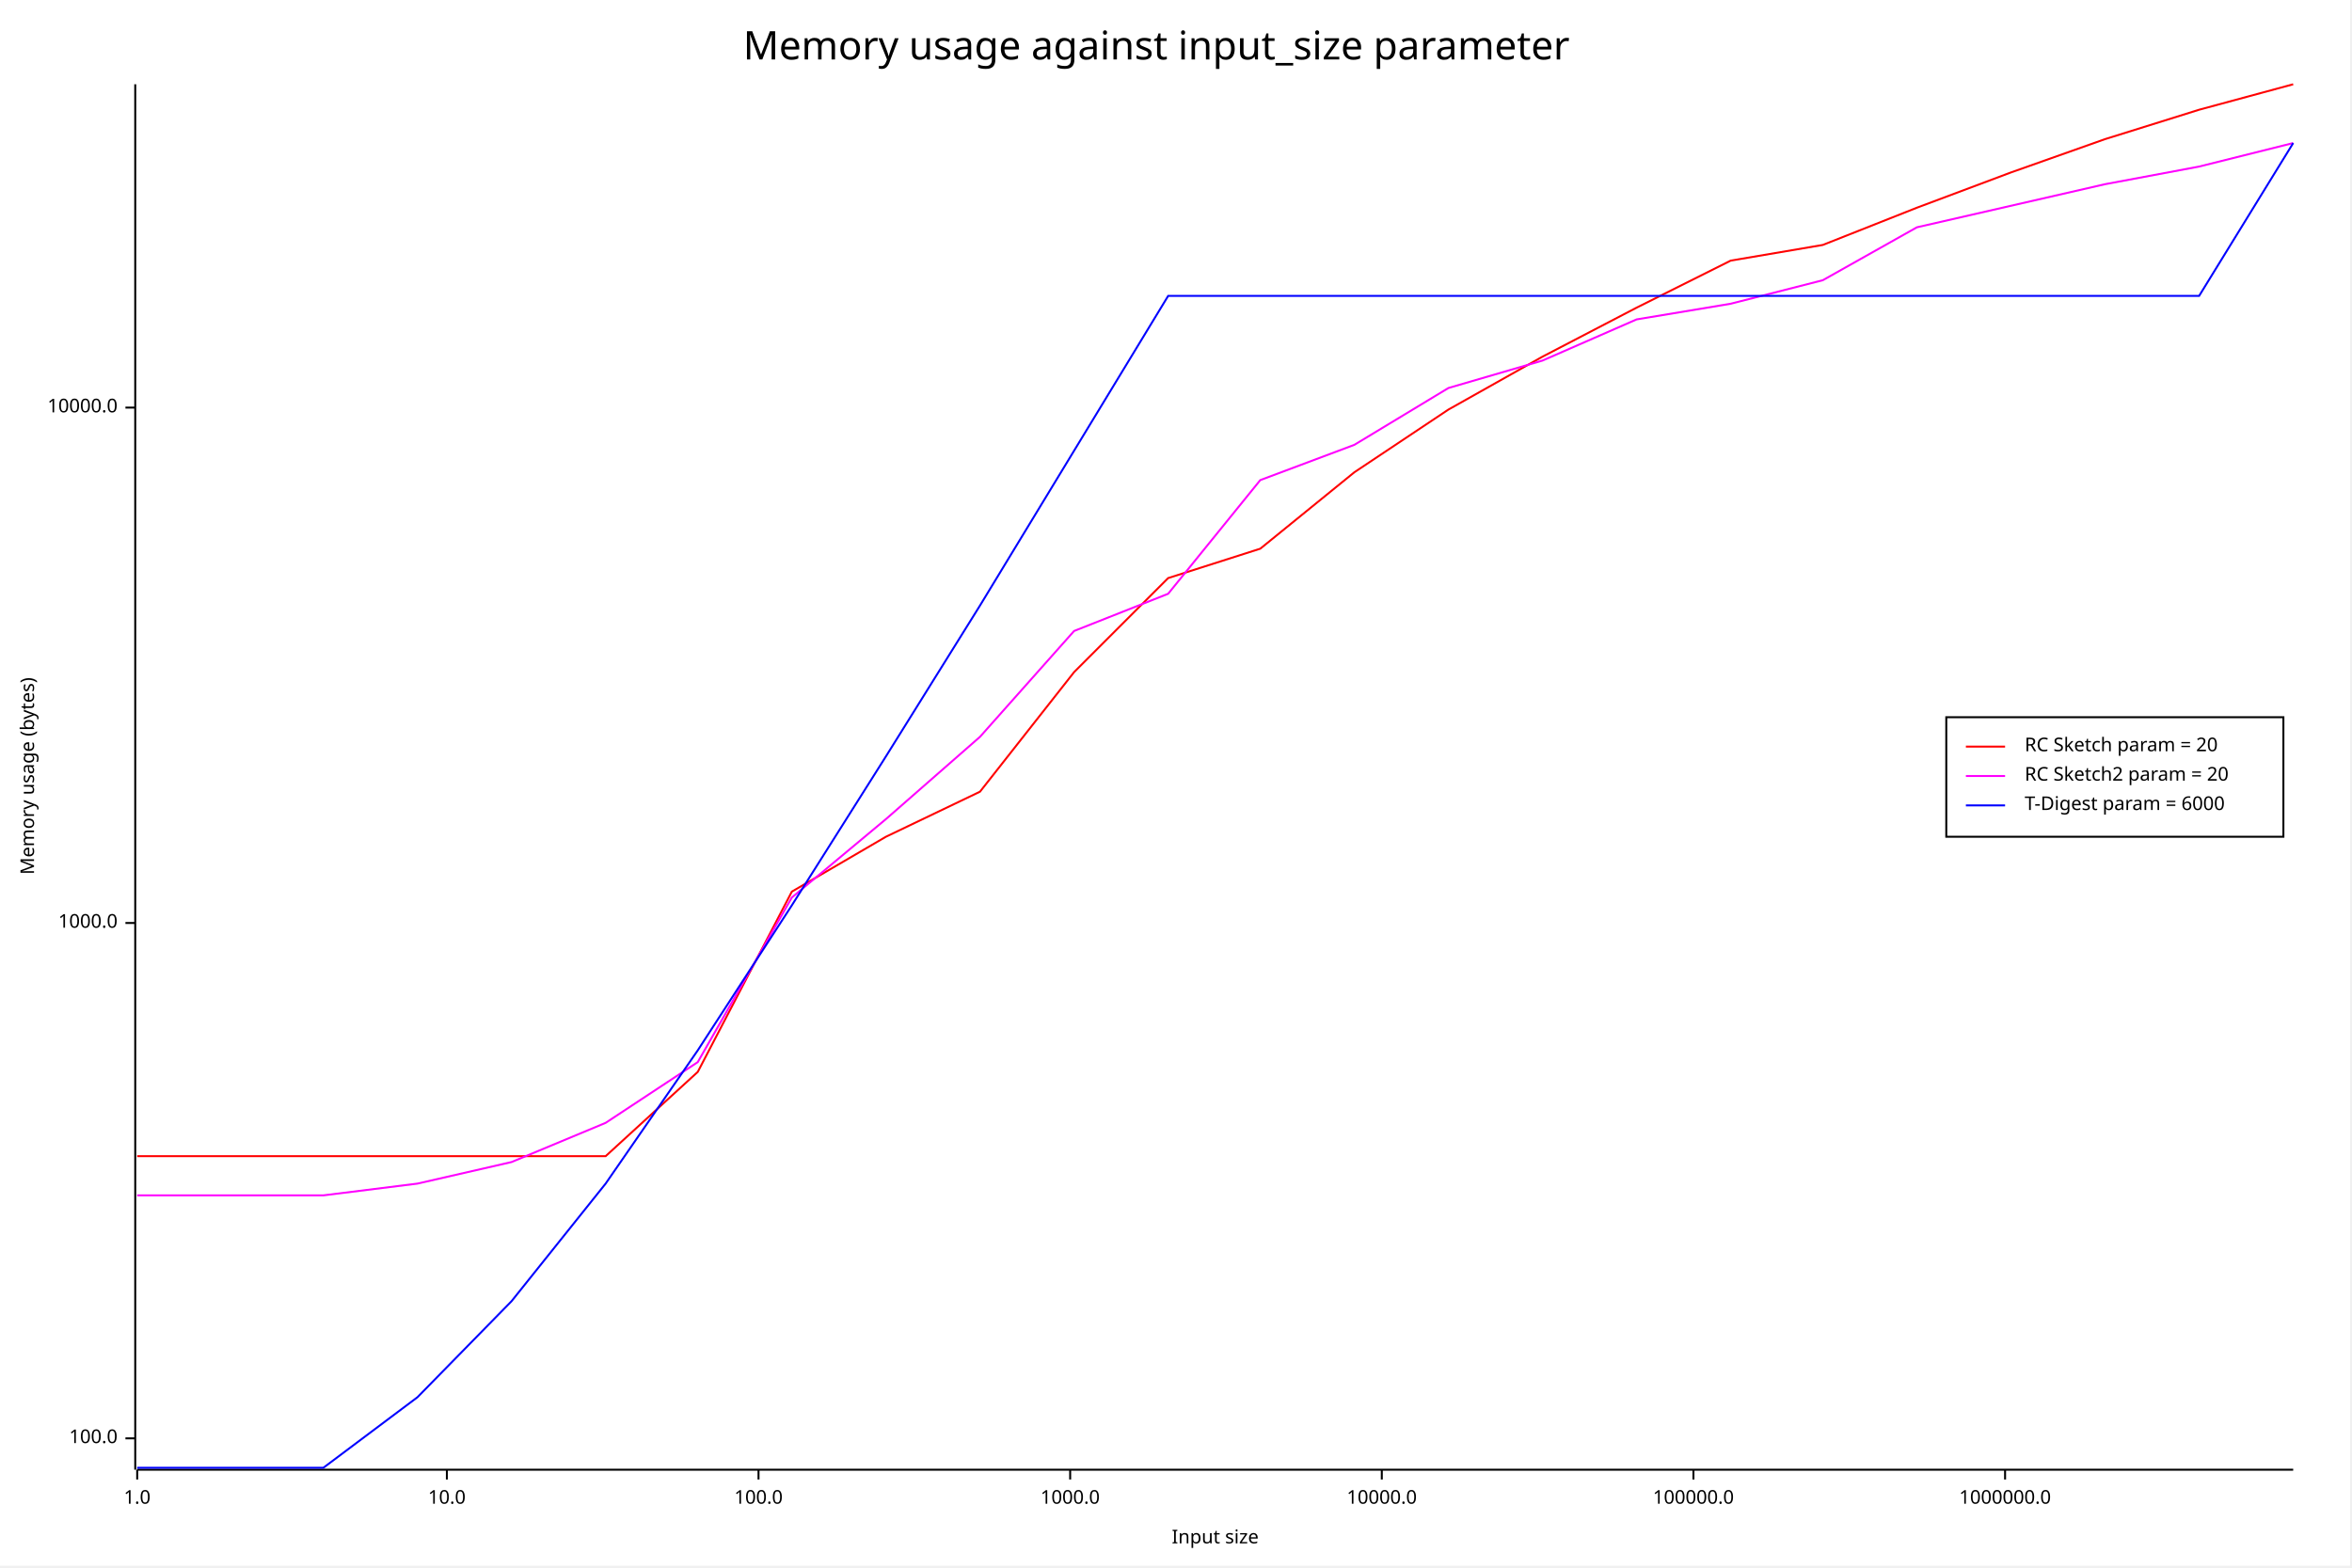
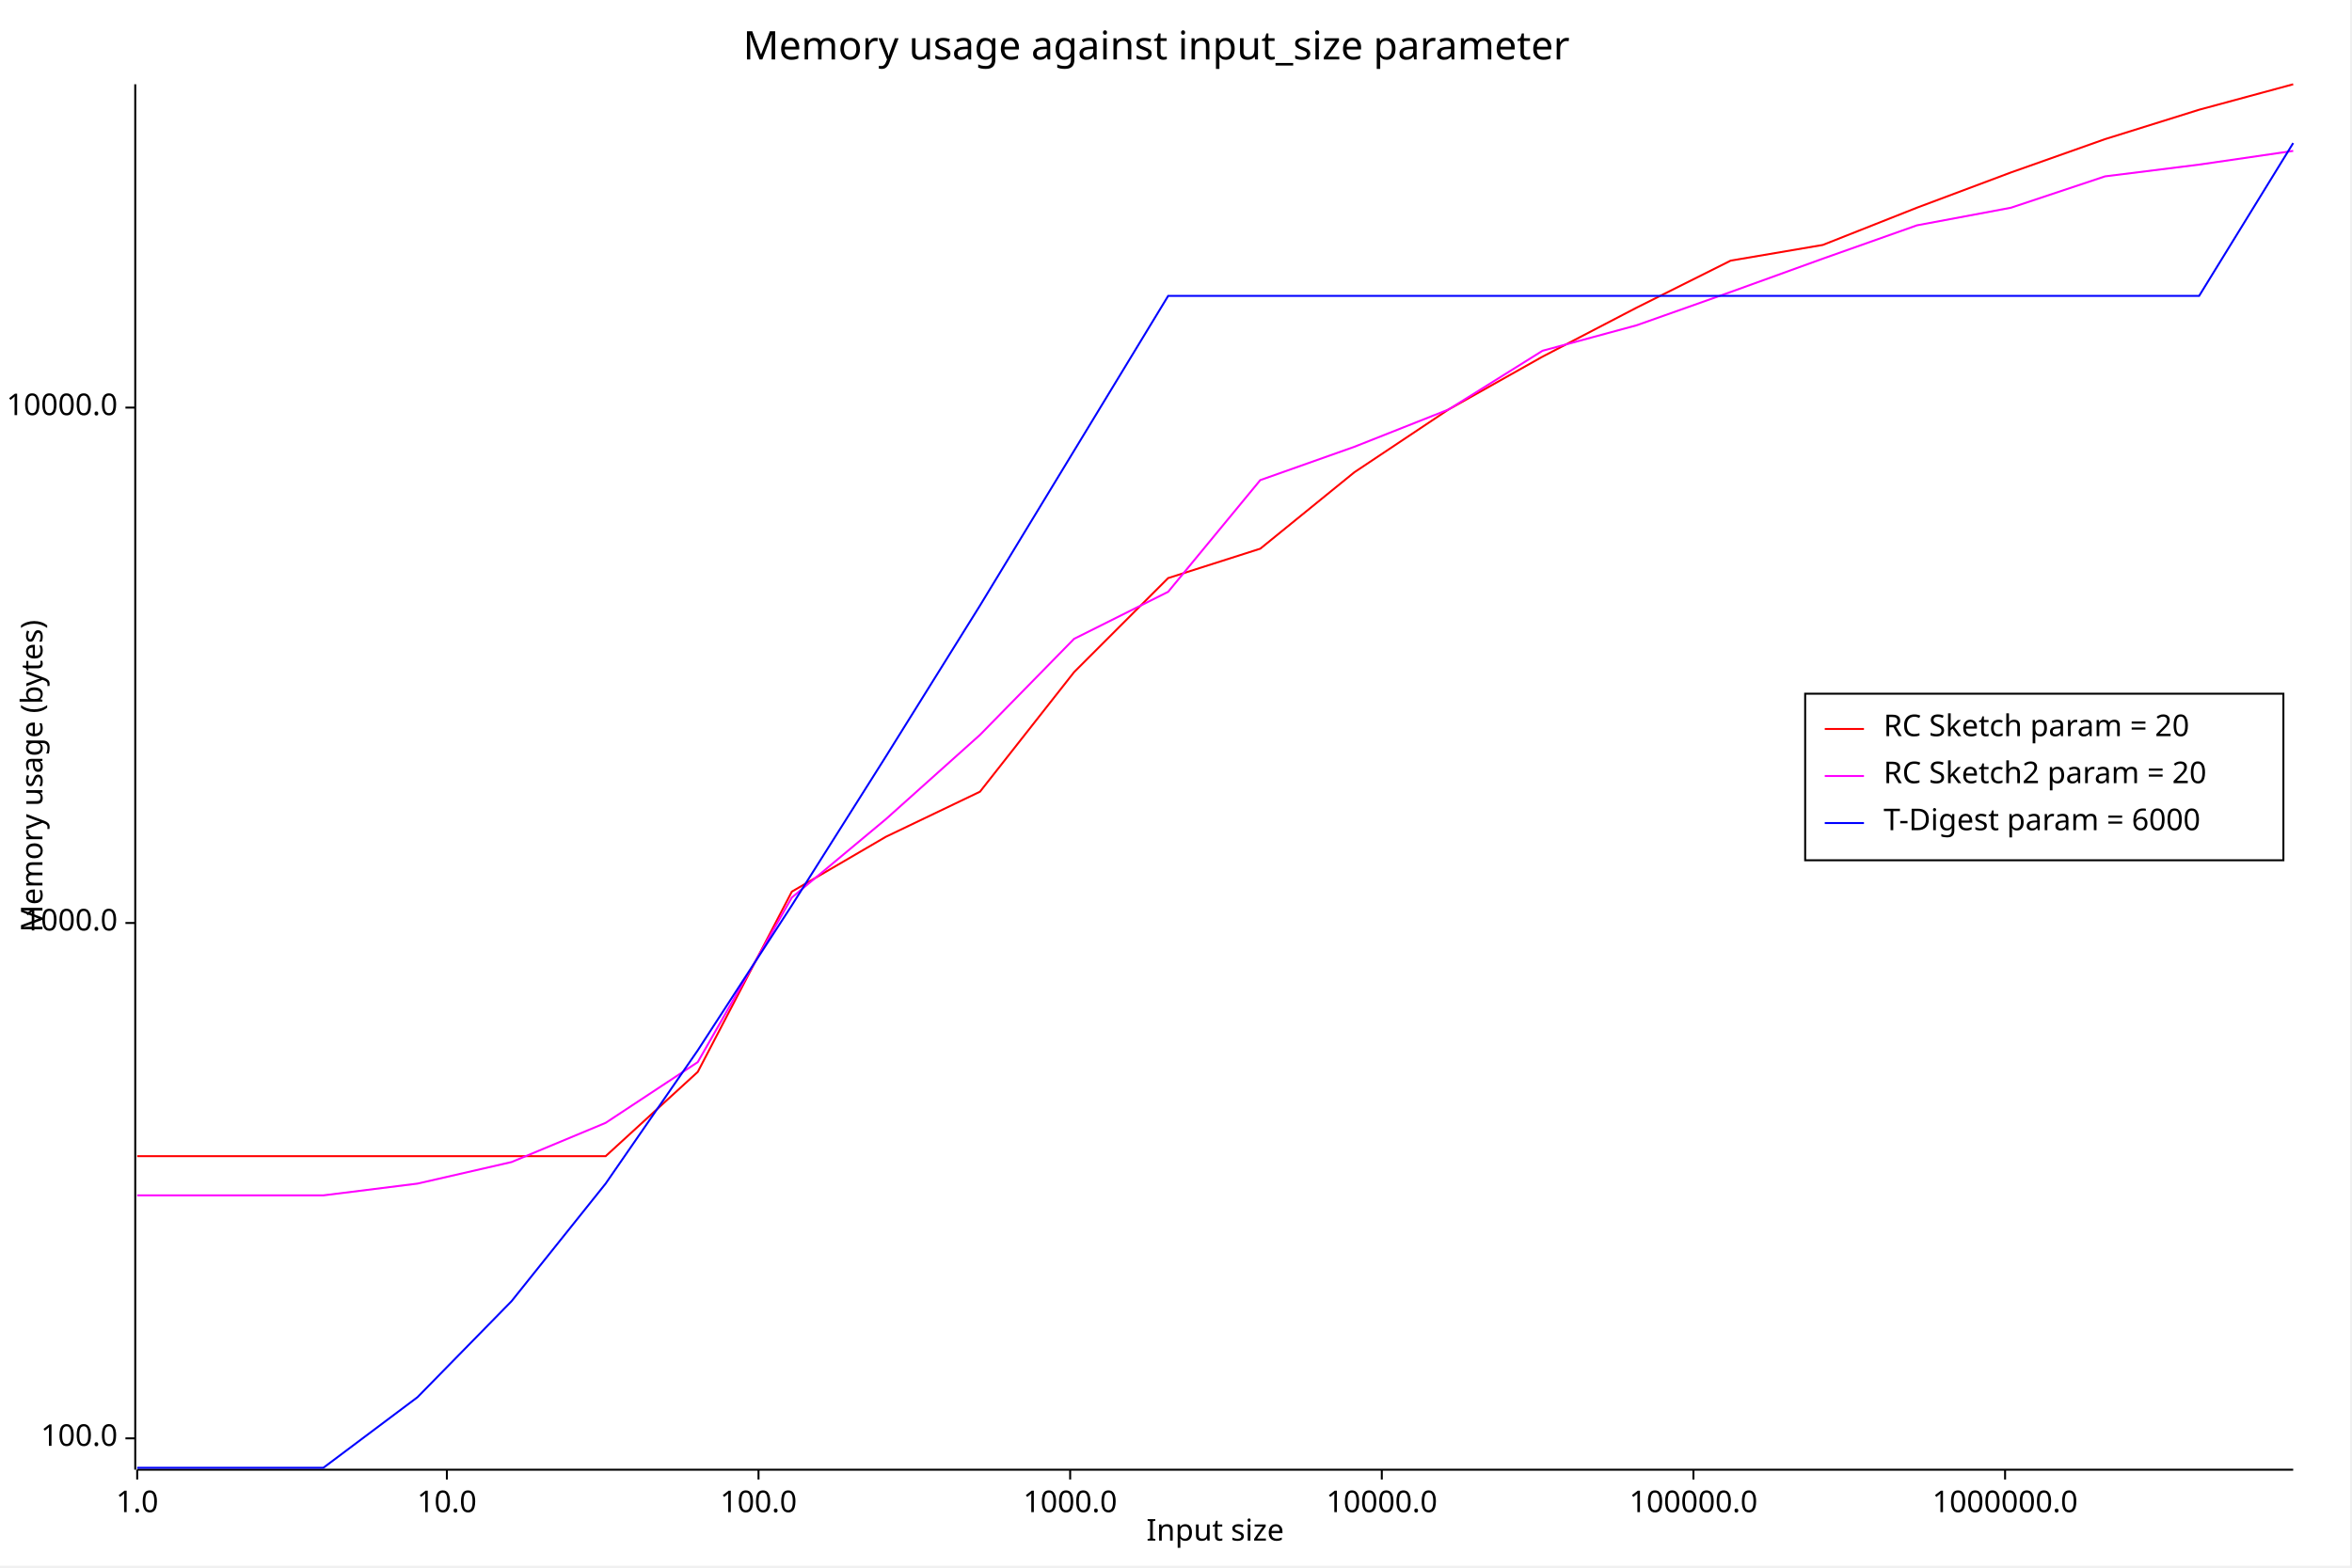
<svg xmlns="http://www.w3.org/2000/svg" width="1200" height="800" viewBox="0 0 1200 800">
  <rect x="0" y="0" width="1199" height="799" opacity="1" fill="#FFFFFF" stroke="none" />
  <text x="590" y="15" dy="0.76em" text-anchor="middle" font-family="sans-serif" font-size="20.161" opacity="1" fill="#000000">
Memory usage against input_size parameter
</text>
-   <text x="10" y="396" dy="0.76em" text-anchor="middle" font-family="sans-serif" font-size="9.677" opacity="1" fill="#000000" transform="rotate(270, 10, 396)">
+   <text x="10" y="396" dy="0.76em" text-anchor="middle" font-family="sans-serif" font-size="15.323" opacity="1" fill="#000000" transform="rotate(270, 10, 396)">
Memory usage (bytes)
</text>
-   <text x="620" y="790" dy="-0.5ex" text-anchor="middle" font-family="sans-serif" font-size="9.677" opacity="1" fill="#000000">
+   <text x="620" y="790" dy="-0.5ex" text-anchor="middle" font-family="sans-serif" font-size="15.323" opacity="1" fill="#000000">
Input size
</text>
  <polyline fill="none" opacity="1" stroke="#000000" stroke-width="1" points="69,43 69,750 " />
-   <text x="60" y="734" dy="0.5ex" text-anchor="end" font-family="sans-serif" font-size="9.677" opacity="1" fill="#000000">
+   <text x="60" y="734" dy="0.5ex" text-anchor="end" font-family="sans-serif" font-size="15.323" opacity="1" fill="#000000">
100.0
</text>
  <polyline fill="none" opacity="1" stroke="#000000" stroke-width="1" points="64,734 69,734 " />
-   <text x="60" y="471" dy="0.5ex" text-anchor="end" font-family="sans-serif" font-size="9.677" opacity="1" fill="#000000">
+   <text x="60" y="471" dy="0.5ex" text-anchor="end" font-family="sans-serif" font-size="15.323" opacity="1" fill="#000000">
1000.0
</text>
  <polyline fill="none" opacity="1" stroke="#000000" stroke-width="1" points="64,471 69,471 " />
-   <text x="60" y="208" dy="0.5ex" text-anchor="end" font-family="sans-serif" font-size="9.677" opacity="1" fill="#000000">
+   <text x="60" y="208" dy="0.5ex" text-anchor="end" font-family="sans-serif" font-size="15.323" opacity="1" fill="#000000">
10000.0
</text>
  <polyline fill="none" opacity="1" stroke="#000000" stroke-width="1" points="64,208 69,208 " />
  <polyline fill="none" opacity="1" stroke="#000000" stroke-width="1" points="70,750 1170,750 " />
-   <text x="70" y="760" dy="0.76em" text-anchor="middle" font-family="sans-serif" font-size="9.677" opacity="1" fill="#000000">
+   <text x="70" y="760" dy="0.76em" text-anchor="middle" font-family="sans-serif" font-size="15.323" opacity="1" fill="#000000">
1.0
</text>
  <polyline fill="none" opacity="1" stroke="#000000" stroke-width="1" points="70,750 70,755 " />
-   <text x="228" y="760" dy="0.76em" text-anchor="middle" font-family="sans-serif" font-size="9.677" opacity="1" fill="#000000">
+   <text x="228" y="760" dy="0.76em" text-anchor="middle" font-family="sans-serif" font-size="15.323" opacity="1" fill="#000000">
10.0
</text>
  <polyline fill="none" opacity="1" stroke="#000000" stroke-width="1" points="228,750 228,755 " />
-   <text x="387" y="760" dy="0.76em" text-anchor="middle" font-family="sans-serif" font-size="9.677" opacity="1" fill="#000000">
+   <text x="387" y="760" dy="0.76em" text-anchor="middle" font-family="sans-serif" font-size="15.323" opacity="1" fill="#000000">
100.0
</text>
  <polyline fill="none" opacity="1" stroke="#000000" stroke-width="1" points="387,750 387,755 " />
-   <text x="546" y="760" dy="0.76em" text-anchor="middle" font-family="sans-serif" font-size="9.677" opacity="1" fill="#000000">
+   <text x="546" y="760" dy="0.76em" text-anchor="middle" font-family="sans-serif" font-size="15.323" opacity="1" fill="#000000">
1000.0
</text>
  <polyline fill="none" opacity="1" stroke="#000000" stroke-width="1" points="546,750 546,755 " />
-   <text x="705" y="760" dy="0.76em" text-anchor="middle" font-family="sans-serif" font-size="9.677" opacity="1" fill="#000000">
+   <text x="705" y="760" dy="0.76em" text-anchor="middle" font-family="sans-serif" font-size="15.323" opacity="1" fill="#000000">
10000.0
</text>
  <polyline fill="none" opacity="1" stroke="#000000" stroke-width="1" points="705,750 705,755 " />
-   <text x="864" y="760" dy="0.76em" text-anchor="middle" font-family="sans-serif" font-size="9.677" opacity="1" fill="#000000">
+   <text x="864" y="760" dy="0.76em" text-anchor="middle" font-family="sans-serif" font-size="15.323" opacity="1" fill="#000000">
100000.0
</text>
  <polyline fill="none" opacity="1" stroke="#000000" stroke-width="1" points="864,750 864,755 " />
-   <text x="1023" y="760" dy="0.76em" text-anchor="middle" font-family="sans-serif" font-size="9.677" opacity="1" fill="#000000">
+   <text x="1023" y="760" dy="0.76em" text-anchor="middle" font-family="sans-serif" font-size="15.323" opacity="1" fill="#000000">
1000000.0
</text>
  <polyline fill="none" opacity="1" stroke="#000000" stroke-width="1" points="1023,750 1023,755 " />
  <polyline fill="none" opacity="1" stroke="#FF0000" stroke-width="1" points="70,590 117,590 165,590 213,590 261,590 309,590 356,547 404,455 452,427 500,404 548,343 596,295 643,280 691,241 739,209 787,182 835,157 883,133 930,125 978,106 1026,88 1074,71 1122,56 1170,43 " />
-   <polyline fill="none" opacity="1" stroke="#FF00FF" stroke-width="1" points="70,610 117,610 165,610 213,604 261,593 309,573 356,542 404,458 452,418 500,376 548,322 596,303 643,245 691,227 739,198 787,184 835,163 883,155 930,143 978,116 1026,105 1074,94 1122,85 1170,73 " />
+   <polyline fill="none" opacity="1" stroke="#FF00FF" stroke-width="1" points="70,610 117,610 165,610 213,604 261,593 309,573 356,542 404,458 452,418 500,375 548,326 596,302 643,245 691,228 739,209 787,179 835,166 883,149 930,132 978,115 1026,106 1074,90 1122,84 1170,77 " />
  <polyline fill="none" opacity="1" stroke="#0000FF" stroke-width="1" points="70,749 117,749 165,749 213,713 261,664 309,604 356,536 404,462 452,386 500,309 548,230 596,151 643,151 691,151 739,151 787,151 835,151 883,151 930,151 978,151 1026,151 1074,151 1122,151 1170,73 " />
-   <rect x="993" y="366" width="172" height="61" opacity="0.8" fill="#FFFFFF" stroke="none" />
-   <rect x="993" y="366" width="172" height="61" opacity="1" fill="none" stroke="#000000" />
-   <text x="1033" y="376" dy="0.76em" text-anchor="start" font-family="sans-serif" font-size="9.677" opacity="1" fill="#000000">
+   <rect x="921" y="354" width="244" height="85" opacity="0.8" fill="#FFFFFF" stroke="none" />
+   <rect x="921" y="354" width="244" height="85" opacity="1" fill="none" stroke="#000000" />
+   <text x="961" y="364" dy="0.76em" text-anchor="start" font-family="sans-serif" font-size="15.323" opacity="1" fill="#000000">
RC Sketch param = 20
</text>
-   <text x="1033" y="391" dy="0.76em" text-anchor="start" font-family="sans-serif" font-size="9.677" opacity="1" fill="#000000">
+   <text x="961" y="388" dy="0.76em" text-anchor="start" font-family="sans-serif" font-size="15.323" opacity="1" fill="#000000">
RC Sketch2 param = 20
</text>
-   <text x="1033" y="406" dy="0.76em" text-anchor="start" font-family="sans-serif" font-size="9.677" opacity="1" fill="#000000">
+   <text x="961" y="412" dy="0.76em" text-anchor="start" font-family="sans-serif" font-size="15.323" opacity="1" fill="#000000">
T-Digest param = 6000
</text>
-   <polyline fill="none" opacity="1" stroke="#FF0000" stroke-width="1" points="1003,381 1023,381 " />
-   <polyline fill="none" opacity="1" stroke="#FF00FF" stroke-width="1" points="1003,396 1023,396 " />
-   <polyline fill="none" opacity="1" stroke="#0000FF" stroke-width="1" points="1003,411 1023,411 " />
+   <polyline fill="none" opacity="1" stroke="#FF0000" stroke-width="1" points="931,372 951,372 " />
+   <polyline fill="none" opacity="1" stroke="#FF00FF" stroke-width="1" points="931,396 951,396 " />
+   <polyline fill="none" opacity="1" stroke="#0000FF" stroke-width="1" points="931,420 951,420 " />
</svg>
